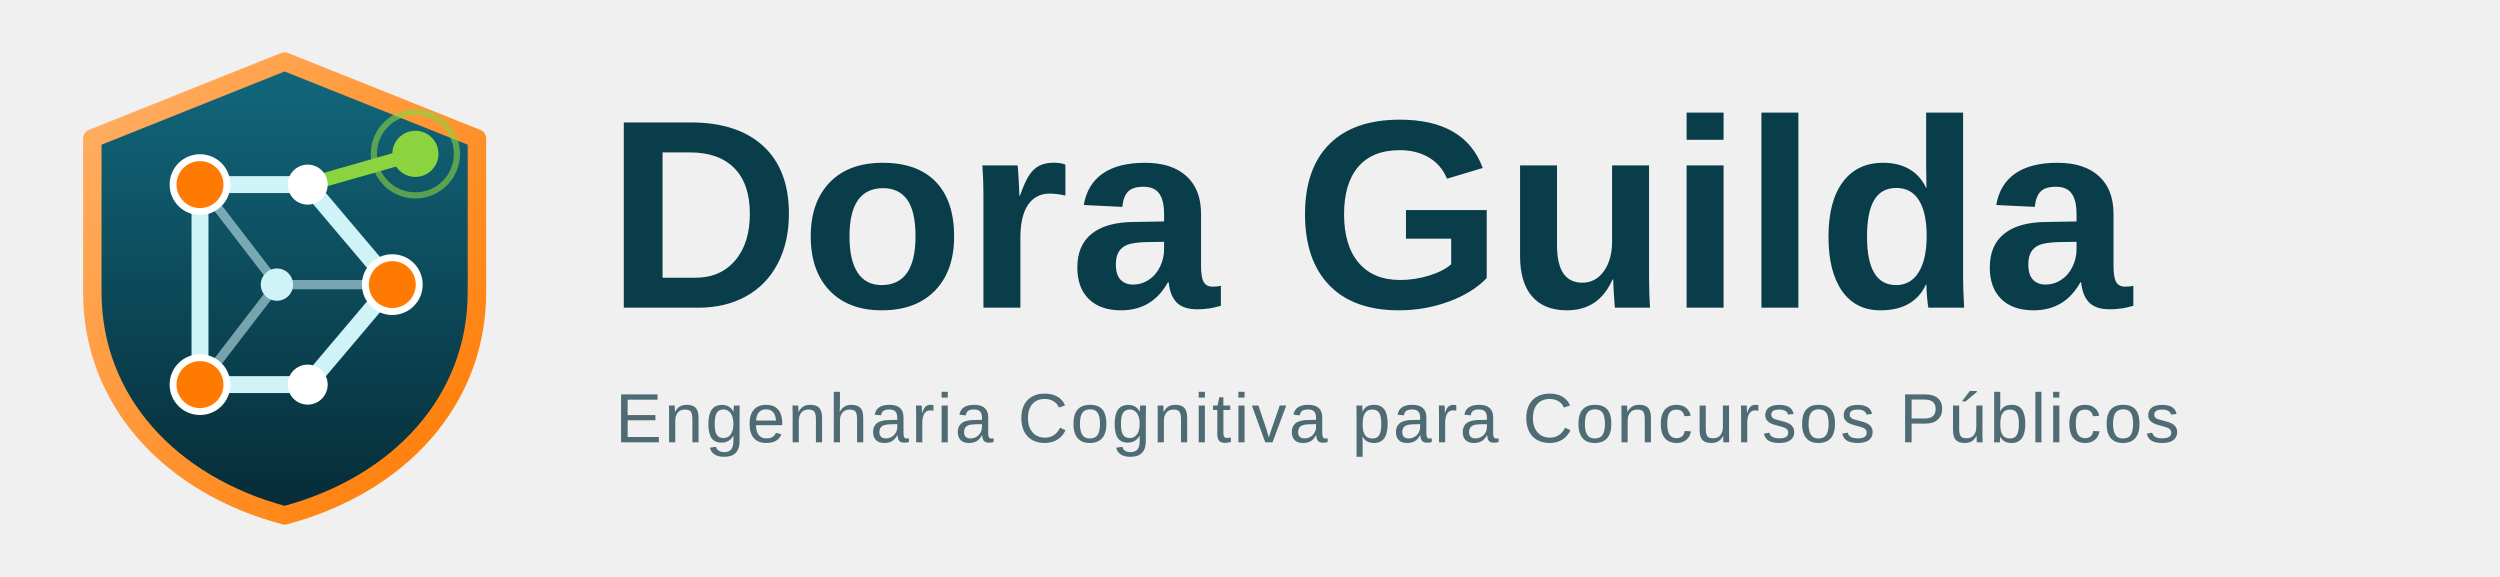
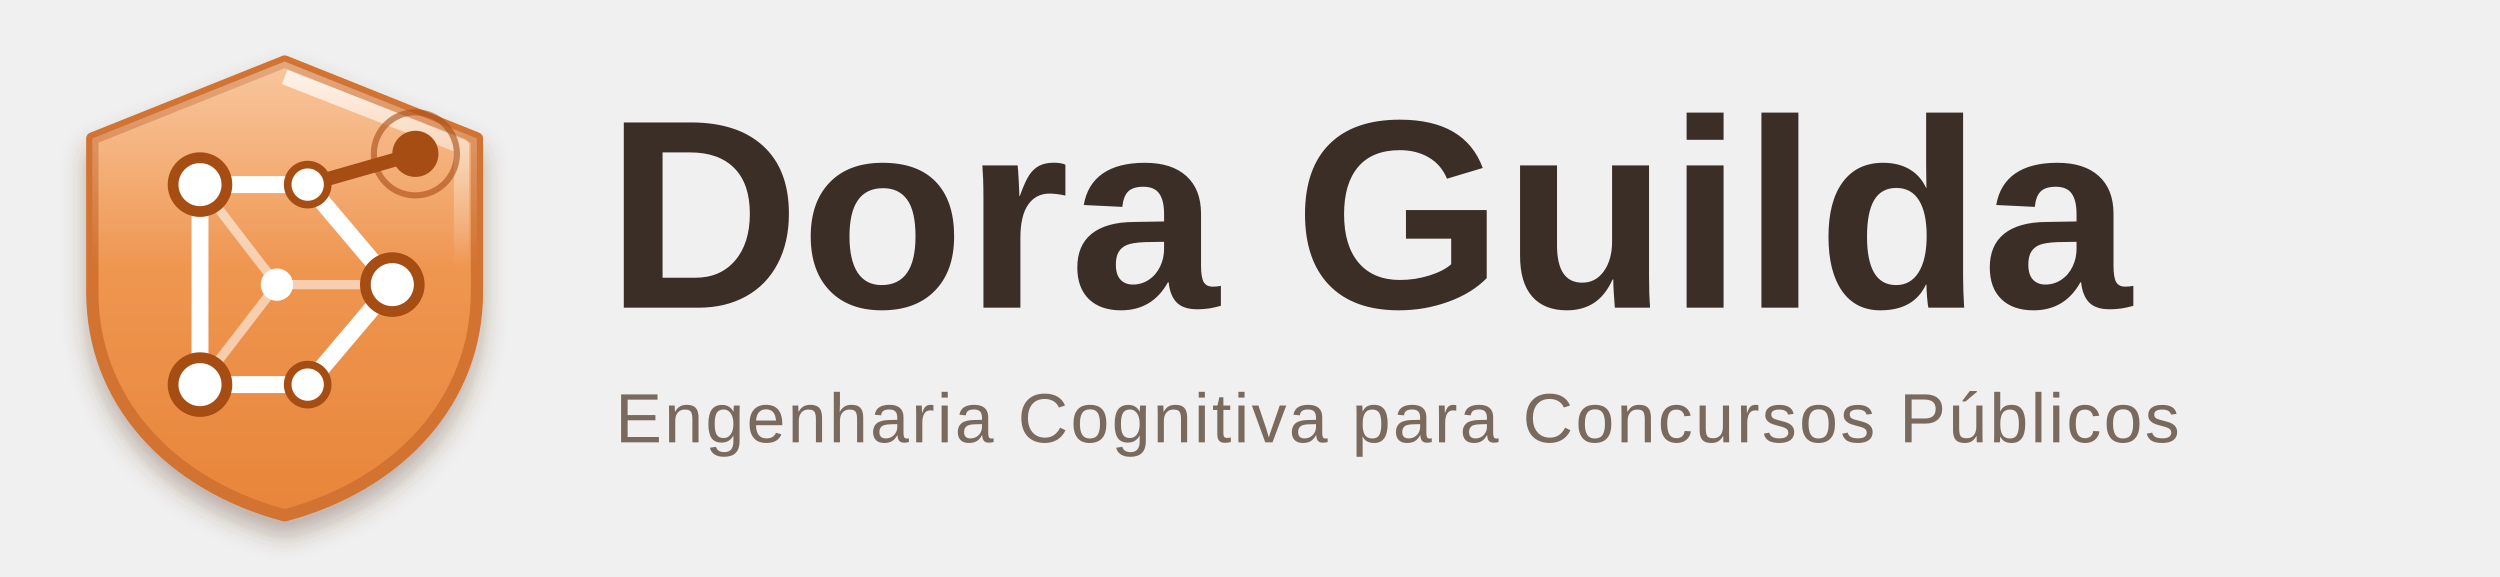
<svg xmlns="http://www.w3.org/2000/svg" viewBox="0 0 520 120" width="520" height="120" role="img" aria-label="Dora Guilda, Engenharia Cognitiva para Concursos Públicos">
  <g transform="translate(8 8) scale(1.6)">
    <defs>
      <linearGradient id="lg" x1="0" y1="0" x2="0" y2="1">
-         <stop offset="0" stop-color="#12687D" />
-         <stop offset="1" stop-color="#062B36" />
+         <stop offset="0" stop-color="#f4a463" />
+         <stop offset="1" stop-color="#e8853a" />
      </linearGradient>
-       <linearGradient id="lb" x1="0" y1="0" x2="1" y2="1">
-         <stop offset="0" stop-color="#FFB066" />
-         <stop offset="1" stop-color="#FF7A00" />
+       <linearGradient id="lh" x1="0" y1="0" x2="0" y2="1">
+         <stop offset="0" stop-color="#fff" stop-opacity=".75" />
+         <stop offset=".45" stop-color="#fff" stop-opacity="0" />
      </linearGradient>
+       <filter id="ls" x="-20%" y="-20%" width="140%" height="150%">
+         <feDropShadow dx="0" dy="2" stdDeviation="1.6" flood-color="#5c381a" flood-opacity=".35" />
+       </filter>
    </defs>
-     <path d="M32 3L57 13v20c0 14-10 25-25 29C17 58 7 47 7 33V13z" fill="url(#lg)" />
-     <path d="M32 3L57 13v20c0 14-10 25-25 29C17 58 7 47 7 33V13z" fill="none" stroke="url(#lb)" stroke-width="2.4" stroke-linejoin="round" />
-     <g stroke="#CFF3F7" stroke-width="2.2" stroke-linecap="round" fill="none">
+     <g filter="url(#ls)">
+       <path d="M32 3L57 13v20c0 14-10 25-25 29C17 58 7 47 7 33V13z" fill="url(#lg)" stroke="#d27330" stroke-width="1.6" stroke-linejoin="round" />
+     </g>
+     <path d="M32 5L55 14v19c0 12-9 22-23 27" fill="none" stroke="url(#lh)" stroke-width="2" stroke-linejoin="round" />
+     <path d="M32 3L57 13v20c0 14-10 25-25 29C17 58 7 47 7 33V13z" fill="url(#lh)" opacity=".5" />
+     <g stroke="#ffffff" stroke-width="2.2" stroke-linecap="round" fill="none">
      <path d="M21 19L21 45" />
      <path d="M21 19L35 19" />
      <path d="M35 19L46 32" />
      <path d="M46 32L35 45" />
      <path d="M35 45L21 45" />
    </g>
-     <g stroke="#CFF3F7" stroke-width="1.2" stroke-linecap="round" opacity=".55" fill="none">
+     <g stroke="#ffffff" stroke-width="1.2" stroke-linecap="round" opacity=".55" fill="none">
      <path d="M31 32L21 19" />
      <path d="M31 32L21 45" />
      <path d="M31 32L46 32" />
    </g>
-     <path d="M35 19L49 15" stroke="#8BD33F" stroke-width="1.8" stroke-linecap="round" fill="none" />
-     <circle cx="31" cy="32" r="2.1" fill="#CFF3F7" />
-     <circle cx="35" cy="19" r="2.6" fill="#fff" />
-     <circle cx="35" cy="45" r="2.6" fill="#fff" />
-     <circle cx="21" cy="19" r="3.5" fill="#FF7A00" stroke="#fff" stroke-width=".9" />
-     <circle cx="21" cy="45" r="3.5" fill="#FF7A00" stroke="#fff" stroke-width=".9" />
-     <circle cx="46" cy="32" r="3.5" fill="#FF7A00" stroke="#fff" stroke-width=".9" />
-     <circle cx="49" cy="15" r="3" fill="#8BD33F" />
-     <circle cx="49" cy="15" r="5.4" fill="none" stroke="#8BD33F" stroke-width=".8" opacity=".6" />
+     <path d="M35 19L49 15" stroke="#a64d14" stroke-width="1.8" stroke-linecap="round" fill="none" />
+     <circle cx="31" cy="32" r="2.1" fill="#fff" />
+     <circle cx="35" cy="19" r="2.6" fill="#fff" stroke="#a64d14" stroke-width="1" />
+     <circle cx="35" cy="45" r="2.6" fill="#fff" stroke="#a64d14" stroke-width="1" />
+     <circle cx="21" cy="19" r="3.5" fill="#fff" stroke="#a64d14" stroke-width="1.4" />
+     <circle cx="21" cy="45" r="3.5" fill="#fff" stroke="#a64d14" stroke-width="1.4" />
+     <circle cx="46" cy="32" r="3.5" fill="#fff" stroke="#a64d14" stroke-width="1.4" />
+     <circle cx="49" cy="15" r="3" fill="#a64d14" />
+     <circle cx="49" cy="15" r="5.4" fill="none" stroke="#a64d14" stroke-width=".8" opacity=".6" />
  </g>
-   <text x="126" y="64" font-family="'Barlow Condensed','Arial Narrow',Arial,sans-serif" font-weight="700" font-size="56" fill="#0A3D4A">Dora Guilda</text>
-   <text x="128" y="92" font-family="'IBM Plex Sans',Arial,sans-serif" font-size="14.5" letter-spacing=".5" fill="#4F6B73">Engenharia Cognitiva para Concursos Públicos</text>
+   <text x="126" y="64" font-family="'Barlow Condensed','Arial Narrow',Arial,sans-serif" font-weight="700" font-size="56" fill="#3a2e26">Dora Guilda</text>
+   <text x="128" y="92" font-family="'IBM Plex Sans',Arial,sans-serif" font-size="14.5" letter-spacing=".5" fill="#7a6a5e">Engenharia Cognitiva para Concursos Públicos</text>
</svg>
